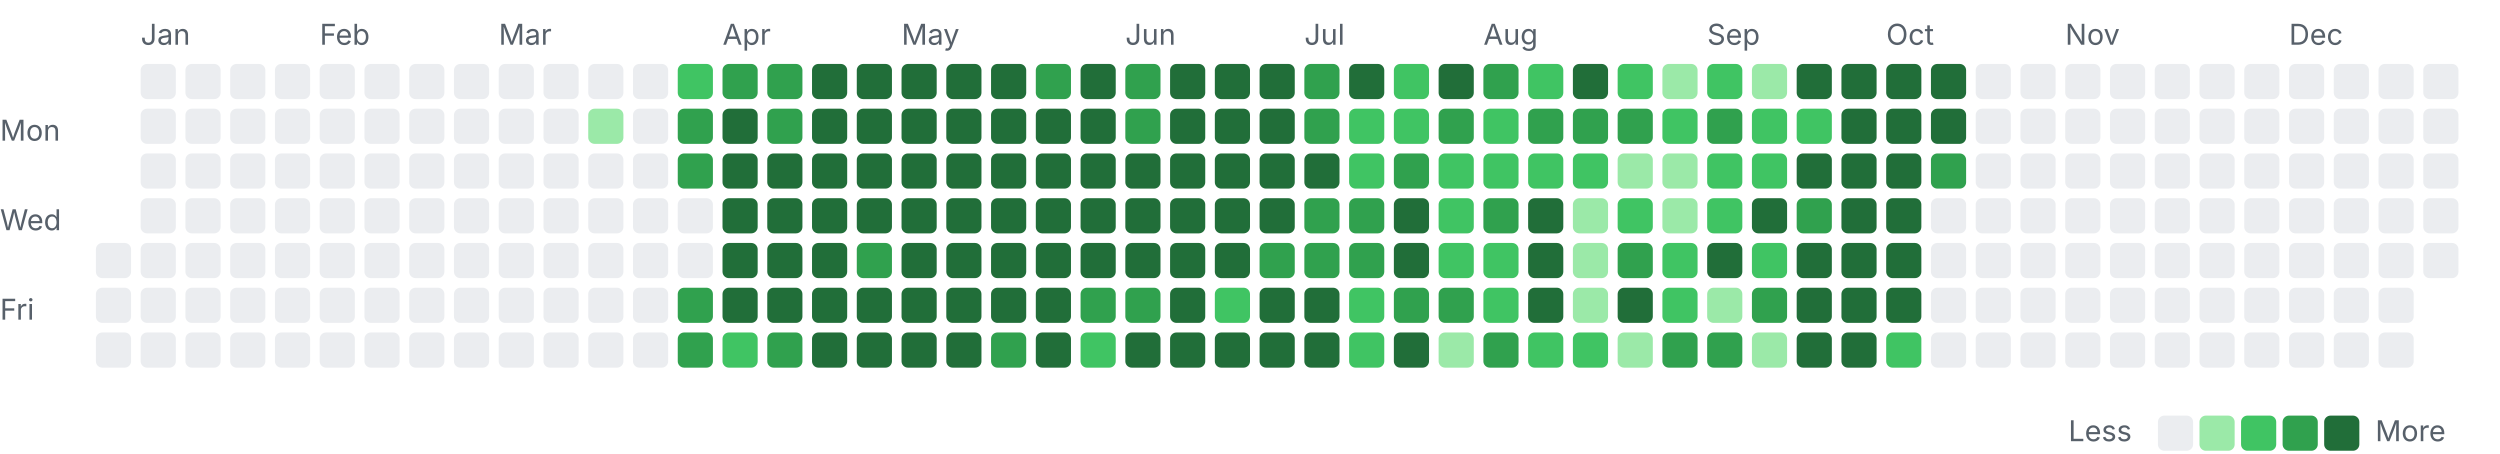
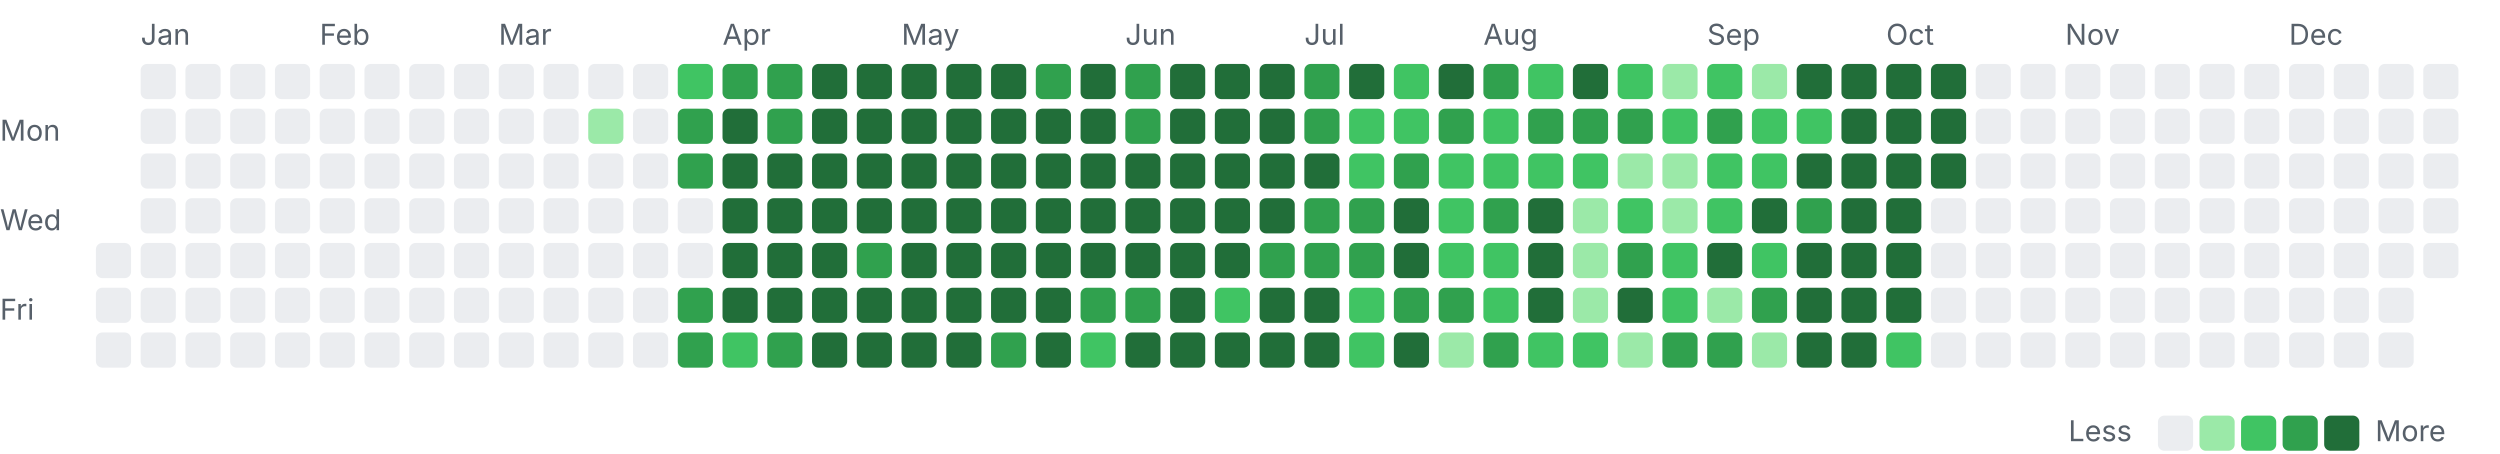
<svg xmlns="http://www.w3.org/2000/svg" width="782" height="142" viewBox="0 0 782 142">
  <style>.l0{fill:#ebedf0}.l1{fill:#9be9a8}.l2{fill:#40c463}.l3{fill:#30a14e}.l4{fill:#216e39} .lbl{fill:#57606a;font:9px -apple-system,Segoe UI,sans-serif}@media(prefers-color-scheme:dark){.l0{fill:#161b22}.l1{fill:#0e4429}.l2{fill:#006d32}.l3{fill:#26a641}.l4{fill:#39d353} .lbl{fill:#8b949e}}</style>
  <text class="lbl" x="44" y="14">Jan</text>
  <text class="lbl" x="100" y="14">Feb</text>
  <text class="lbl" x="156" y="14">Mar</text>
  <text class="lbl" x="226" y="14">Apr</text>
  <text class="lbl" x="282" y="14">May</text>
  <text class="lbl" x="352" y="14">Jun</text>
  <text class="lbl" x="408" y="14">Jul</text>
  <text class="lbl" x="464" y="14">Aug</text>
  <text class="lbl" x="534" y="14">Sep</text>
  <text class="lbl" x="590" y="14">Oct</text>
  <text class="lbl" x="646" y="14">Nov</text>
  <text class="lbl" x="716" y="14">Dec</text>
  <text class="lbl" x="0" y="44">Mon</text>
  <text class="lbl" x="0" y="72">Wed</text>
  <text class="lbl" x="0" y="100">Fri</text>
  <rect class="l0" x="30" y="76" width="11" height="11" rx="2" />
  <rect class="l0" x="30" y="90" width="11" height="11" rx="2" />
  <rect class="l0" x="30" y="104" width="11" height="11" rx="2" />
  <rect class="l0" x="44" y="20" width="11" height="11" rx="2" />
  <rect class="l0" x="44" y="34" width="11" height="11" rx="2" />
  <rect class="l0" x="44" y="48" width="11" height="11" rx="2" />
  <rect class="l0" x="44" y="62" width="11" height="11" rx="2" />
  <rect class="l0" x="44" y="76" width="11" height="11" rx="2" />
  <rect class="l0" x="44" y="90" width="11" height="11" rx="2" />
  <rect class="l0" x="44" y="104" width="11" height="11" rx="2" />
  <rect class="l0" x="58" y="20" width="11" height="11" rx="2" />
  <rect class="l0" x="58" y="34" width="11" height="11" rx="2" />
  <rect class="l0" x="58" y="48" width="11" height="11" rx="2" />
  <rect class="l0" x="58" y="62" width="11" height="11" rx="2" />
  <rect class="l0" x="58" y="76" width="11" height="11" rx="2" />
  <rect class="l0" x="58" y="90" width="11" height="11" rx="2" />
  <rect class="l0" x="58" y="104" width="11" height="11" rx="2" />
  <rect class="l0" x="72" y="20" width="11" height="11" rx="2" />
  <rect class="l0" x="72" y="34" width="11" height="11" rx="2" />
  <rect class="l0" x="72" y="48" width="11" height="11" rx="2" />
  <rect class="l0" x="72" y="62" width="11" height="11" rx="2" />
  <rect class="l0" x="72" y="76" width="11" height="11" rx="2" />
  <rect class="l0" x="72" y="90" width="11" height="11" rx="2" />
  <rect class="l0" x="72" y="104" width="11" height="11" rx="2" />
  <rect class="l0" x="86" y="20" width="11" height="11" rx="2" />
  <rect class="l0" x="86" y="34" width="11" height="11" rx="2" />
  <rect class="l0" x="86" y="48" width="11" height="11" rx="2" />
  <rect class="l0" x="86" y="62" width="11" height="11" rx="2" />
  <rect class="l0" x="86" y="76" width="11" height="11" rx="2" />
  <rect class="l0" x="86" y="90" width="11" height="11" rx="2" />
  <rect class="l0" x="86" y="104" width="11" height="11" rx="2" />
  <rect class="l0" x="100" y="20" width="11" height="11" rx="2" />
  <rect class="l0" x="100" y="34" width="11" height="11" rx="2" />
  <rect class="l0" x="100" y="48" width="11" height="11" rx="2" />
  <rect class="l0" x="100" y="62" width="11" height="11" rx="2" />
  <rect class="l0" x="100" y="76" width="11" height="11" rx="2" />
  <rect class="l0" x="100" y="90" width="11" height="11" rx="2" />
  <rect class="l0" x="100" y="104" width="11" height="11" rx="2" />
  <rect class="l0" x="114" y="20" width="11" height="11" rx="2" />
  <rect class="l0" x="114" y="34" width="11" height="11" rx="2" />
  <rect class="l0" x="114" y="48" width="11" height="11" rx="2" />
  <rect class="l0" x="114" y="62" width="11" height="11" rx="2" />
  <rect class="l0" x="114" y="76" width="11" height="11" rx="2" />
  <rect class="l0" x="114" y="90" width="11" height="11" rx="2" />
  <rect class="l0" x="114" y="104" width="11" height="11" rx="2" />
  <rect class="l0" x="128" y="20" width="11" height="11" rx="2" />
  <rect class="l0" x="128" y="34" width="11" height="11" rx="2" />
  <rect class="l0" x="128" y="48" width="11" height="11" rx="2" />
  <rect class="l0" x="128" y="62" width="11" height="11" rx="2" />
  <rect class="l0" x="128" y="76" width="11" height="11" rx="2" />
  <rect class="l0" x="128" y="90" width="11" height="11" rx="2" />
  <rect class="l0" x="128" y="104" width="11" height="11" rx="2" />
  <rect class="l0" x="142" y="20" width="11" height="11" rx="2" />
  <rect class="l0" x="142" y="34" width="11" height="11" rx="2" />
  <rect class="l0" x="142" y="48" width="11" height="11" rx="2" />
  <rect class="l0" x="142" y="62" width="11" height="11" rx="2" />
  <rect class="l0" x="142" y="76" width="11" height="11" rx="2" />
  <rect class="l0" x="142" y="90" width="11" height="11" rx="2" />
  <rect class="l0" x="142" y="104" width="11" height="11" rx="2" />
  <rect class="l0" x="156" y="20" width="11" height="11" rx="2" />
  <rect class="l0" x="156" y="34" width="11" height="11" rx="2" />
  <rect class="l0" x="156" y="48" width="11" height="11" rx="2" />
  <rect class="l0" x="156" y="62" width="11" height="11" rx="2" />
  <rect class="l0" x="156" y="76" width="11" height="11" rx="2" />
  <rect class="l0" x="156" y="90" width="11" height="11" rx="2" />
  <rect class="l0" x="156" y="104" width="11" height="11" rx="2" />
  <rect class="l0" x="170" y="20" width="11" height="11" rx="2" />
  <rect class="l0" x="170" y="34" width="11" height="11" rx="2" />
  <rect class="l0" x="170" y="48" width="11" height="11" rx="2" />
  <rect class="l0" x="170" y="62" width="11" height="11" rx="2" />
  <rect class="l0" x="170" y="76" width="11" height="11" rx="2" />
  <rect class="l0" x="170" y="90" width="11" height="11" rx="2" />
  <rect class="l0" x="170" y="104" width="11" height="11" rx="2" />
  <rect class="l0" x="184" y="20" width="11" height="11" rx="2" />
  <rect class="l1" x="184" y="34" width="11" height="11" rx="2" />
  <rect class="l0" x="184" y="48" width="11" height="11" rx="2" />
  <rect class="l0" x="184" y="62" width="11" height="11" rx="2" />
  <rect class="l0" x="184" y="76" width="11" height="11" rx="2" />
  <rect class="l0" x="184" y="90" width="11" height="11" rx="2" />
  <rect class="l0" x="184" y="104" width="11" height="11" rx="2" />
  <rect class="l0" x="198" y="20" width="11" height="11" rx="2" />
  <rect class="l0" x="198" y="34" width="11" height="11" rx="2" />
  <rect class="l0" x="198" y="48" width="11" height="11" rx="2" />
  <rect class="l0" x="198" y="62" width="11" height="11" rx="2" />
  <rect class="l0" x="198" y="76" width="11" height="11" rx="2" />
  <rect class="l0" x="198" y="90" width="11" height="11" rx="2" />
  <rect class="l0" x="198" y="104" width="11" height="11" rx="2" />
  <rect class="l2" x="212" y="20" width="11" height="11" rx="2" />
  <rect class="l3" x="212" y="34" width="11" height="11" rx="2" />
  <rect class="l3" x="212" y="48" width="11" height="11" rx="2" />
  <rect class="l0" x="212" y="62" width="11" height="11" rx="2" />
  <rect class="l0" x="212" y="76" width="11" height="11" rx="2" />
  <rect class="l3" x="212" y="90" width="11" height="11" rx="2" />
  <rect class="l3" x="212" y="104" width="11" height="11" rx="2" />
  <rect class="l3" x="226" y="20" width="11" height="11" rx="2" />
  <rect class="l4" x="226" y="34" width="11" height="11" rx="2" />
  <rect class="l4" x="226" y="48" width="11" height="11" rx="2" />
  <rect class="l4" x="226" y="62" width="11" height="11" rx="2" />
  <rect class="l4" x="226" y="76" width="11" height="11" rx="2" />
  <rect class="l4" x="226" y="90" width="11" height="11" rx="2" />
  <rect class="l2" x="226" y="104" width="11" height="11" rx="2" />
  <rect class="l3" x="240" y="20" width="11" height="11" rx="2" />
  <rect class="l3" x="240" y="34" width="11" height="11" rx="2" />
  <rect class="l4" x="240" y="48" width="11" height="11" rx="2" />
  <rect class="l4" x="240" y="62" width="11" height="11" rx="2" />
  <rect class="l4" x="240" y="76" width="11" height="11" rx="2" />
  <rect class="l4" x="240" y="90" width="11" height="11" rx="2" />
  <rect class="l3" x="240" y="104" width="11" height="11" rx="2" />
  <rect class="l4" x="254" y="20" width="11" height="11" rx="2" />
  <rect class="l4" x="254" y="34" width="11" height="11" rx="2" />
  <rect class="l4" x="254" y="48" width="11" height="11" rx="2" />
  <rect class="l4" x="254" y="62" width="11" height="11" rx="2" />
  <rect class="l4" x="254" y="76" width="11" height="11" rx="2" />
  <rect class="l4" x="254" y="90" width="11" height="11" rx="2" />
  <rect class="l4" x="254" y="104" width="11" height="11" rx="2" />
  <rect class="l4" x="268" y="20" width="11" height="11" rx="2" />
  <rect class="l4" x="268" y="34" width="11" height="11" rx="2" />
  <rect class="l4" x="268" y="48" width="11" height="11" rx="2" />
  <rect class="l4" x="268" y="62" width="11" height="11" rx="2" />
  <rect class="l3" x="268" y="76" width="11" height="11" rx="2" />
  <rect class="l4" x="268" y="90" width="11" height="11" rx="2" />
  <rect class="l4" x="268" y="104" width="11" height="11" rx="2" />
  <rect class="l4" x="282" y="20" width="11" height="11" rx="2" />
  <rect class="l4" x="282" y="34" width="11" height="11" rx="2" />
  <rect class="l4" x="282" y="48" width="11" height="11" rx="2" />
  <rect class="l4" x="282" y="62" width="11" height="11" rx="2" />
  <rect class="l4" x="282" y="76" width="11" height="11" rx="2" />
  <rect class="l4" x="282" y="90" width="11" height="11" rx="2" />
  <rect class="l4" x="282" y="104" width="11" height="11" rx="2" />
  <rect class="l4" x="296" y="20" width="11" height="11" rx="2" />
  <rect class="l4" x="296" y="34" width="11" height="11" rx="2" />
  <rect class="l4" x="296" y="48" width="11" height="11" rx="2" />
  <rect class="l4" x="296" y="62" width="11" height="11" rx="2" />
  <rect class="l4" x="296" y="76" width="11" height="11" rx="2" />
  <rect class="l4" x="296" y="90" width="11" height="11" rx="2" />
  <rect class="l4" x="296" y="104" width="11" height="11" rx="2" />
  <rect class="l4" x="310" y="20" width="11" height="11" rx="2" />
  <rect class="l4" x="310" y="34" width="11" height="11" rx="2" />
  <rect class="l4" x="310" y="48" width="11" height="11" rx="2" />
  <rect class="l4" x="310" y="62" width="11" height="11" rx="2" />
  <rect class="l4" x="310" y="76" width="11" height="11" rx="2" />
  <rect class="l4" x="310" y="90" width="11" height="11" rx="2" />
  <rect class="l3" x="310" y="104" width="11" height="11" rx="2" />
  <rect class="l3" x="324" y="20" width="11" height="11" rx="2" />
  <rect class="l4" x="324" y="34" width="11" height="11" rx="2" />
  <rect class="l4" x="324" y="48" width="11" height="11" rx="2" />
  <rect class="l4" x="324" y="62" width="11" height="11" rx="2" />
  <rect class="l4" x="324" y="76" width="11" height="11" rx="2" />
  <rect class="l4" x="324" y="90" width="11" height="11" rx="2" />
  <rect class="l4" x="324" y="104" width="11" height="11" rx="2" />
  <rect class="l4" x="338" y="20" width="11" height="11" rx="2" />
  <rect class="l4" x="338" y="34" width="11" height="11" rx="2" />
  <rect class="l4" x="338" y="48" width="11" height="11" rx="2" />
  <rect class="l4" x="338" y="62" width="11" height="11" rx="2" />
  <rect class="l4" x="338" y="76" width="11" height="11" rx="2" />
  <rect class="l3" x="338" y="90" width="11" height="11" rx="2" />
  <rect class="l2" x="338" y="104" width="11" height="11" rx="2" />
  <rect class="l3" x="352" y="20" width="11" height="11" rx="2" />
  <rect class="l3" x="352" y="34" width="11" height="11" rx="2" />
  <rect class="l4" x="352" y="48" width="11" height="11" rx="2" />
  <rect class="l4" x="352" y="62" width="11" height="11" rx="2" />
  <rect class="l4" x="352" y="76" width="11" height="11" rx="2" />
  <rect class="l3" x="352" y="90" width="11" height="11" rx="2" />
  <rect class="l4" x="352" y="104" width="11" height="11" rx="2" />
  <rect class="l4" x="366" y="20" width="11" height="11" rx="2" />
  <rect class="l4" x="366" y="34" width="11" height="11" rx="2" />
  <rect class="l4" x="366" y="48" width="11" height="11" rx="2" />
  <rect class="l4" x="366" y="62" width="11" height="11" rx="2" />
  <rect class="l4" x="366" y="76" width="11" height="11" rx="2" />
  <rect class="l4" x="366" y="90" width="11" height="11" rx="2" />
  <rect class="l4" x="366" y="104" width="11" height="11" rx="2" />
  <rect class="l4" x="380" y="20" width="11" height="11" rx="2" />
  <rect class="l4" x="380" y="34" width="11" height="11" rx="2" />
  <rect class="l4" x="380" y="48" width="11" height="11" rx="2" />
  <rect class="l4" x="380" y="62" width="11" height="11" rx="2" />
  <rect class="l4" x="380" y="76" width="11" height="11" rx="2" />
  <rect class="l2" x="380" y="90" width="11" height="11" rx="2" />
  <rect class="l4" x="380" y="104" width="11" height="11" rx="2" />
  <rect class="l4" x="394" y="20" width="11" height="11" rx="2" />
  <rect class="l4" x="394" y="34" width="11" height="11" rx="2" />
  <rect class="l4" x="394" y="48" width="11" height="11" rx="2" />
  <rect class="l4" x="394" y="62" width="11" height="11" rx="2" />
  <rect class="l3" x="394" y="76" width="11" height="11" rx="2" />
  <rect class="l4" x="394" y="90" width="11" height="11" rx="2" />
  <rect class="l4" x="394" y="104" width="11" height="11" rx="2" />
  <rect class="l3" x="408" y="20" width="11" height="11" rx="2" />
  <rect class="l3" x="408" y="34" width="11" height="11" rx="2" />
  <rect class="l4" x="408" y="48" width="11" height="11" rx="2" />
  <rect class="l3" x="408" y="62" width="11" height="11" rx="2" />
  <rect class="l3" x="408" y="76" width="11" height="11" rx="2" />
  <rect class="l4" x="408" y="90" width="11" height="11" rx="2" />
  <rect class="l4" x="408" y="104" width="11" height="11" rx="2" />
  <rect class="l4" x="422" y="20" width="11" height="11" rx="2" />
  <rect class="l2" x="422" y="34" width="11" height="11" rx="2" />
  <rect class="l2" x="422" y="48" width="11" height="11" rx="2" />
  <rect class="l3" x="422" y="62" width="11" height="11" rx="2" />
  <rect class="l3" x="422" y="76" width="11" height="11" rx="2" />
  <rect class="l2" x="422" y="90" width="11" height="11" rx="2" />
  <rect class="l2" x="422" y="104" width="11" height="11" rx="2" />
  <rect class="l2" x="436" y="20" width="11" height="11" rx="2" />
  <rect class="l2" x="436" y="34" width="11" height="11" rx="2" />
  <rect class="l3" x="436" y="48" width="11" height="11" rx="2" />
  <rect class="l4" x="436" y="62" width="11" height="11" rx="2" />
  <rect class="l4" x="436" y="76" width="11" height="11" rx="2" />
  <rect class="l3" x="436" y="90" width="11" height="11" rx="2" />
  <rect class="l4" x="436" y="104" width="11" height="11" rx="2" />
  <rect class="l4" x="450" y="20" width="11" height="11" rx="2" />
  <rect class="l3" x="450" y="34" width="11" height="11" rx="2" />
  <rect class="l2" x="450" y="48" width="11" height="11" rx="2" />
  <rect class="l2" x="450" y="62" width="11" height="11" rx="2" />
  <rect class="l2" x="450" y="76" width="11" height="11" rx="2" />
  <rect class="l3" x="450" y="90" width="11" height="11" rx="2" />
  <rect class="l1" x="450" y="104" width="11" height="11" rx="2" />
  <rect class="l3" x="464" y="20" width="11" height="11" rx="2" />
  <rect class="l2" x="464" y="34" width="11" height="11" rx="2" />
  <rect class="l2" x="464" y="48" width="11" height="11" rx="2" />
  <rect class="l3" x="464" y="62" width="11" height="11" rx="2" />
  <rect class="l2" x="464" y="76" width="11" height="11" rx="2" />
  <rect class="l2" x="464" y="90" width="11" height="11" rx="2" />
  <rect class="l3" x="464" y="104" width="11" height="11" rx="2" />
  <rect class="l2" x="478" y="20" width="11" height="11" rx="2" />
  <rect class="l3" x="478" y="34" width="11" height="11" rx="2" />
  <rect class="l2" x="478" y="48" width="11" height="11" rx="2" />
  <rect class="l4" x="478" y="62" width="11" height="11" rx="2" />
  <rect class="l4" x="478" y="76" width="11" height="11" rx="2" />
  <rect class="l4" x="478" y="90" width="11" height="11" rx="2" />
  <rect class="l2" x="478" y="104" width="11" height="11" rx="2" />
  <rect class="l4" x="492" y="20" width="11" height="11" rx="2" />
  <rect class="l3" x="492" y="34" width="11" height="11" rx="2" />
  <rect class="l2" x="492" y="48" width="11" height="11" rx="2" />
  <rect class="l1" x="492" y="62" width="11" height="11" rx="2" />
  <rect class="l1" x="492" y="76" width="11" height="11" rx="2" />
  <rect class="l1" x="492" y="90" width="11" height="11" rx="2" />
  <rect class="l2" x="492" y="104" width="11" height="11" rx="2" />
  <rect class="l2" x="506" y="20" width="11" height="11" rx="2" />
  <rect class="l3" x="506" y="34" width="11" height="11" rx="2" />
  <rect class="l1" x="506" y="48" width="11" height="11" rx="2" />
  <rect class="l2" x="506" y="62" width="11" height="11" rx="2" />
  <rect class="l3" x="506" y="76" width="11" height="11" rx="2" />
  <rect class="l4" x="506" y="90" width="11" height="11" rx="2" />
  <rect class="l1" x="506" y="104" width="11" height="11" rx="2" />
  <rect class="l1" x="520" y="20" width="11" height="11" rx="2" />
  <rect class="l2" x="520" y="34" width="11" height="11" rx="2" />
  <rect class="l1" x="520" y="48" width="11" height="11" rx="2" />
  <rect class="l1" x="520" y="62" width="11" height="11" rx="2" />
  <rect class="l2" x="520" y="76" width="11" height="11" rx="2" />
  <rect class="l2" x="520" y="90" width="11" height="11" rx="2" />
  <rect class="l3" x="520" y="104" width="11" height="11" rx="2" />
  <rect class="l2" x="534" y="20" width="11" height="11" rx="2" />
  <rect class="l3" x="534" y="34" width="11" height="11" rx="2" />
  <rect class="l2" x="534" y="48" width="11" height="11" rx="2" />
  <rect class="l2" x="534" y="62" width="11" height="11" rx="2" />
  <rect class="l4" x="534" y="76" width="11" height="11" rx="2" />
  <rect class="l1" x="534" y="90" width="11" height="11" rx="2" />
  <rect class="l3" x="534" y="104" width="11" height="11" rx="2" />
  <rect class="l1" x="548" y="20" width="11" height="11" rx="2" />
  <rect class="l2" x="548" y="34" width="11" height="11" rx="2" />
  <rect class="l2" x="548" y="48" width="11" height="11" rx="2" />
  <rect class="l4" x="548" y="62" width="11" height="11" rx="2" />
  <rect class="l2" x="548" y="76" width="11" height="11" rx="2" />
  <rect class="l3" x="548" y="90" width="11" height="11" rx="2" />
  <rect class="l1" x="548" y="104" width="11" height="11" rx="2" />
  <rect class="l4" x="562" y="20" width="11" height="11" rx="2" />
  <rect class="l2" x="562" y="34" width="11" height="11" rx="2" />
  <rect class="l4" x="562" y="48" width="11" height="11" rx="2" />
  <rect class="l3" x="562" y="62" width="11" height="11" rx="2" />
  <rect class="l4" x="562" y="76" width="11" height="11" rx="2" />
  <rect class="l4" x="562" y="90" width="11" height="11" rx="2" />
  <rect class="l4" x="562" y="104" width="11" height="11" rx="2" />
  <rect class="l4" x="576" y="20" width="11" height="11" rx="2" />
  <rect class="l4" x="576" y="34" width="11" height="11" rx="2" />
  <rect class="l4" x="576" y="48" width="11" height="11" rx="2" />
  <rect class="l4" x="576" y="62" width="11" height="11" rx="2" />
  <rect class="l4" x="576" y="76" width="11" height="11" rx="2" />
  <rect class="l4" x="576" y="90" width="11" height="11" rx="2" />
  <rect class="l4" x="576" y="104" width="11" height="11" rx="2" />
  <rect class="l4" x="590" y="20" width="11" height="11" rx="2" />
  <rect class="l4" x="590" y="34" width="11" height="11" rx="2" />
  <rect class="l4" x="590" y="48" width="11" height="11" rx="2" />
  <rect class="l4" x="590" y="62" width="11" height="11" rx="2" />
  <rect class="l4" x="590" y="76" width="11" height="11" rx="2" />
  <rect class="l4" x="590" y="90" width="11" height="11" rx="2" />
  <rect class="l2" x="590" y="104" width="11" height="11" rx="2" />
  <rect class="l4" x="604" y="20" width="11" height="11" rx="2" />
  <rect class="l4" x="604" y="34" width="11" height="11" rx="2" />
-   <rect class="l3" x="604" y="48" width="11" height="11" rx="2" />
+   <rect class="l4" x="604" y="48" width="11" height="11" rx="2" />
  <rect class="l0" x="604" y="62" width="11" height="11" rx="2" />
  <rect class="l0" x="604" y="76" width="11" height="11" rx="2" />
  <rect class="l0" x="604" y="90" width="11" height="11" rx="2" />
  <rect class="l0" x="604" y="104" width="11" height="11" rx="2" />
  <rect class="l0" x="618" y="20" width="11" height="11" rx="2" />
  <rect class="l0" x="618" y="34" width="11" height="11" rx="2" />
  <rect class="l0" x="618" y="48" width="11" height="11" rx="2" />
  <rect class="l0" x="618" y="62" width="11" height="11" rx="2" />
  <rect class="l0" x="618" y="76" width="11" height="11" rx="2" />
  <rect class="l0" x="618" y="90" width="11" height="11" rx="2" />
  <rect class="l0" x="618" y="104" width="11" height="11" rx="2" />
  <rect class="l0" x="632" y="20" width="11" height="11" rx="2" />
  <rect class="l0" x="632" y="34" width="11" height="11" rx="2" />
  <rect class="l0" x="632" y="48" width="11" height="11" rx="2" />
  <rect class="l0" x="632" y="62" width="11" height="11" rx="2" />
  <rect class="l0" x="632" y="76" width="11" height="11" rx="2" />
  <rect class="l0" x="632" y="90" width="11" height="11" rx="2" />
  <rect class="l0" x="632" y="104" width="11" height="11" rx="2" />
  <rect class="l0" x="646" y="20" width="11" height="11" rx="2" />
  <rect class="l0" x="646" y="34" width="11" height="11" rx="2" />
  <rect class="l0" x="646" y="48" width="11" height="11" rx="2" />
  <rect class="l0" x="646" y="62" width="11" height="11" rx="2" />
  <rect class="l0" x="646" y="76" width="11" height="11" rx="2" />
  <rect class="l0" x="646" y="90" width="11" height="11" rx="2" />
  <rect class="l0" x="646" y="104" width="11" height="11" rx="2" />
  <rect class="l0" x="660" y="20" width="11" height="11" rx="2" />
  <rect class="l0" x="660" y="34" width="11" height="11" rx="2" />
  <rect class="l0" x="660" y="48" width="11" height="11" rx="2" />
  <rect class="l0" x="660" y="62" width="11" height="11" rx="2" />
  <rect class="l0" x="660" y="76" width="11" height="11" rx="2" />
  <rect class="l0" x="660" y="90" width="11" height="11" rx="2" />
  <rect class="l0" x="660" y="104" width="11" height="11" rx="2" />
  <rect class="l0" x="674" y="20" width="11" height="11" rx="2" />
  <rect class="l0" x="674" y="34" width="11" height="11" rx="2" />
  <rect class="l0" x="674" y="48" width="11" height="11" rx="2" />
  <rect class="l0" x="674" y="62" width="11" height="11" rx="2" />
  <rect class="l0" x="674" y="76" width="11" height="11" rx="2" />
  <rect class="l0" x="674" y="90" width="11" height="11" rx="2" />
  <rect class="l0" x="674" y="104" width="11" height="11" rx="2" />
  <rect class="l0" x="688" y="20" width="11" height="11" rx="2" />
  <rect class="l0" x="688" y="34" width="11" height="11" rx="2" />
  <rect class="l0" x="688" y="48" width="11" height="11" rx="2" />
  <rect class="l0" x="688" y="62" width="11" height="11" rx="2" />
  <rect class="l0" x="688" y="76" width="11" height="11" rx="2" />
  <rect class="l0" x="688" y="90" width="11" height="11" rx="2" />
  <rect class="l0" x="688" y="104" width="11" height="11" rx="2" />
  <rect class="l0" x="702" y="20" width="11" height="11" rx="2" />
  <rect class="l0" x="702" y="34" width="11" height="11" rx="2" />
  <rect class="l0" x="702" y="48" width="11" height="11" rx="2" />
  <rect class="l0" x="702" y="62" width="11" height="11" rx="2" />
  <rect class="l0" x="702" y="76" width="11" height="11" rx="2" />
  <rect class="l0" x="702" y="90" width="11" height="11" rx="2" />
  <rect class="l0" x="702" y="104" width="11" height="11" rx="2" />
  <rect class="l0" x="716" y="20" width="11" height="11" rx="2" />
  <rect class="l0" x="716" y="34" width="11" height="11" rx="2" />
  <rect class="l0" x="716" y="48" width="11" height="11" rx="2" />
  <rect class="l0" x="716" y="62" width="11" height="11" rx="2" />
  <rect class="l0" x="716" y="76" width="11" height="11" rx="2" />
  <rect class="l0" x="716" y="90" width="11" height="11" rx="2" />
  <rect class="l0" x="716" y="104" width="11" height="11" rx="2" />
  <rect class="l0" x="730" y="20" width="11" height="11" rx="2" />
  <rect class="l0" x="730" y="34" width="11" height="11" rx="2" />
  <rect class="l0" x="730" y="48" width="11" height="11" rx="2" />
  <rect class="l0" x="730" y="62" width="11" height="11" rx="2" />
  <rect class="l0" x="730" y="76" width="11" height="11" rx="2" />
  <rect class="l0" x="730" y="90" width="11" height="11" rx="2" />
  <rect class="l0" x="730" y="104" width="11" height="11" rx="2" />
  <rect class="l0" x="744" y="20" width="11" height="11" rx="2" />
  <rect class="l0" x="744" y="34" width="11" height="11" rx="2" />
  <rect class="l0" x="744" y="48" width="11" height="11" rx="2" />
  <rect class="l0" x="744" y="62" width="11" height="11" rx="2" />
  <rect class="l0" x="744" y="76" width="11" height="11" rx="2" />
  <rect class="l0" x="744" y="90" width="11" height="11" rx="2" />
  <rect class="l0" x="744" y="104" width="11" height="11" rx="2" />
  <rect class="l0" x="758" y="20" width="11" height="11" rx="2" />
  <rect class="l0" x="758" y="34" width="11" height="11" rx="2" />
  <rect class="l0" x="758" y="48" width="11" height="11" rx="2" />
  <rect class="l0" x="758" y="62" width="11" height="11" rx="2" />
  <rect class="l0" x="758" y="76" width="11" height="11" rx="2" />
  <text class="lbl" x="647" y="138">Less</text>
  <rect class="l0" x="675" y="130" width="11" height="11" rx="2" />
  <rect class="l1" x="688" y="130" width="11" height="11" rx="2" />
  <rect class="l2" x="701" y="130" width="11" height="11" rx="2" />
  <rect class="l3" x="714" y="130" width="11" height="11" rx="2" />
  <rect class="l4" x="727" y="130" width="11" height="11" rx="2" />
  <text class="lbl" x="743" y="138">More</text>
</svg>
